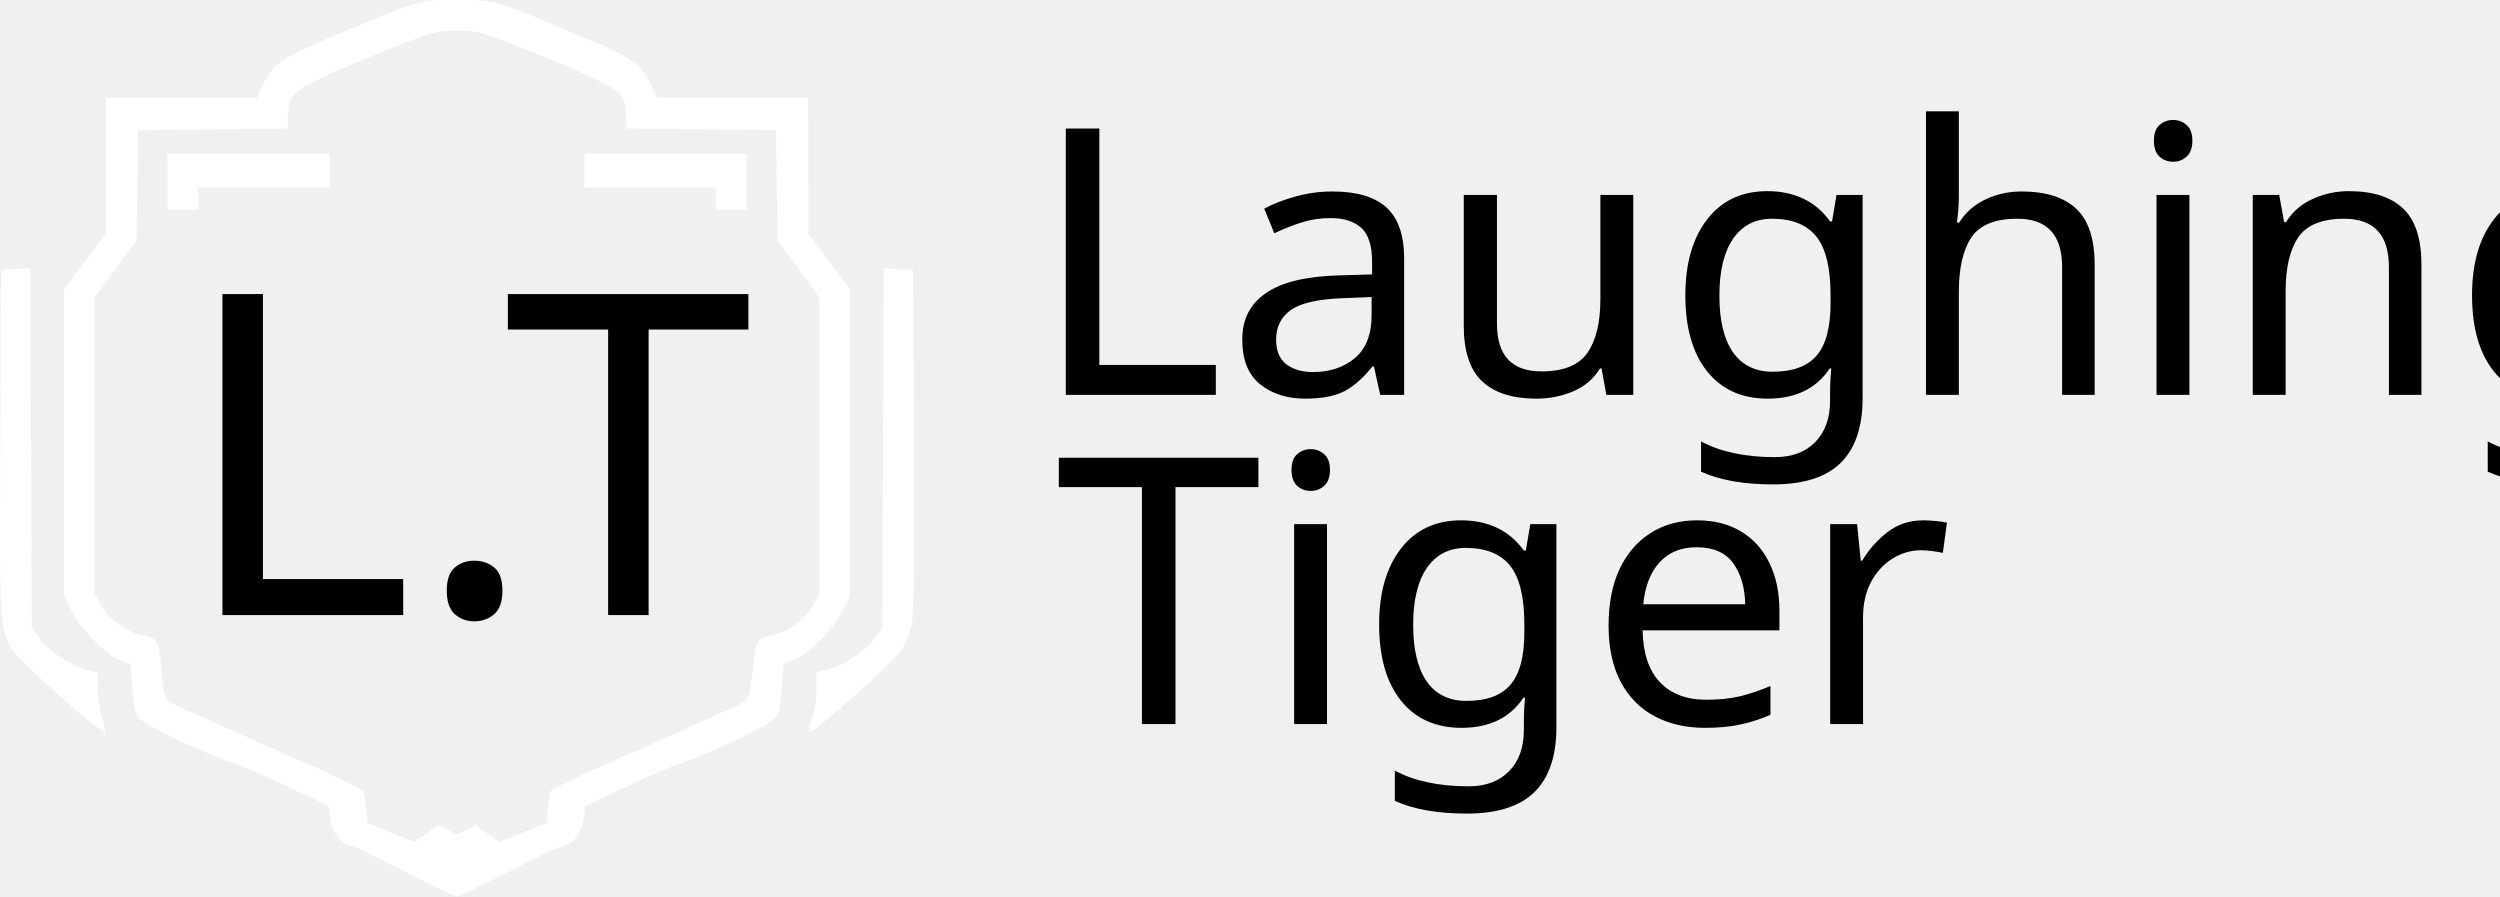
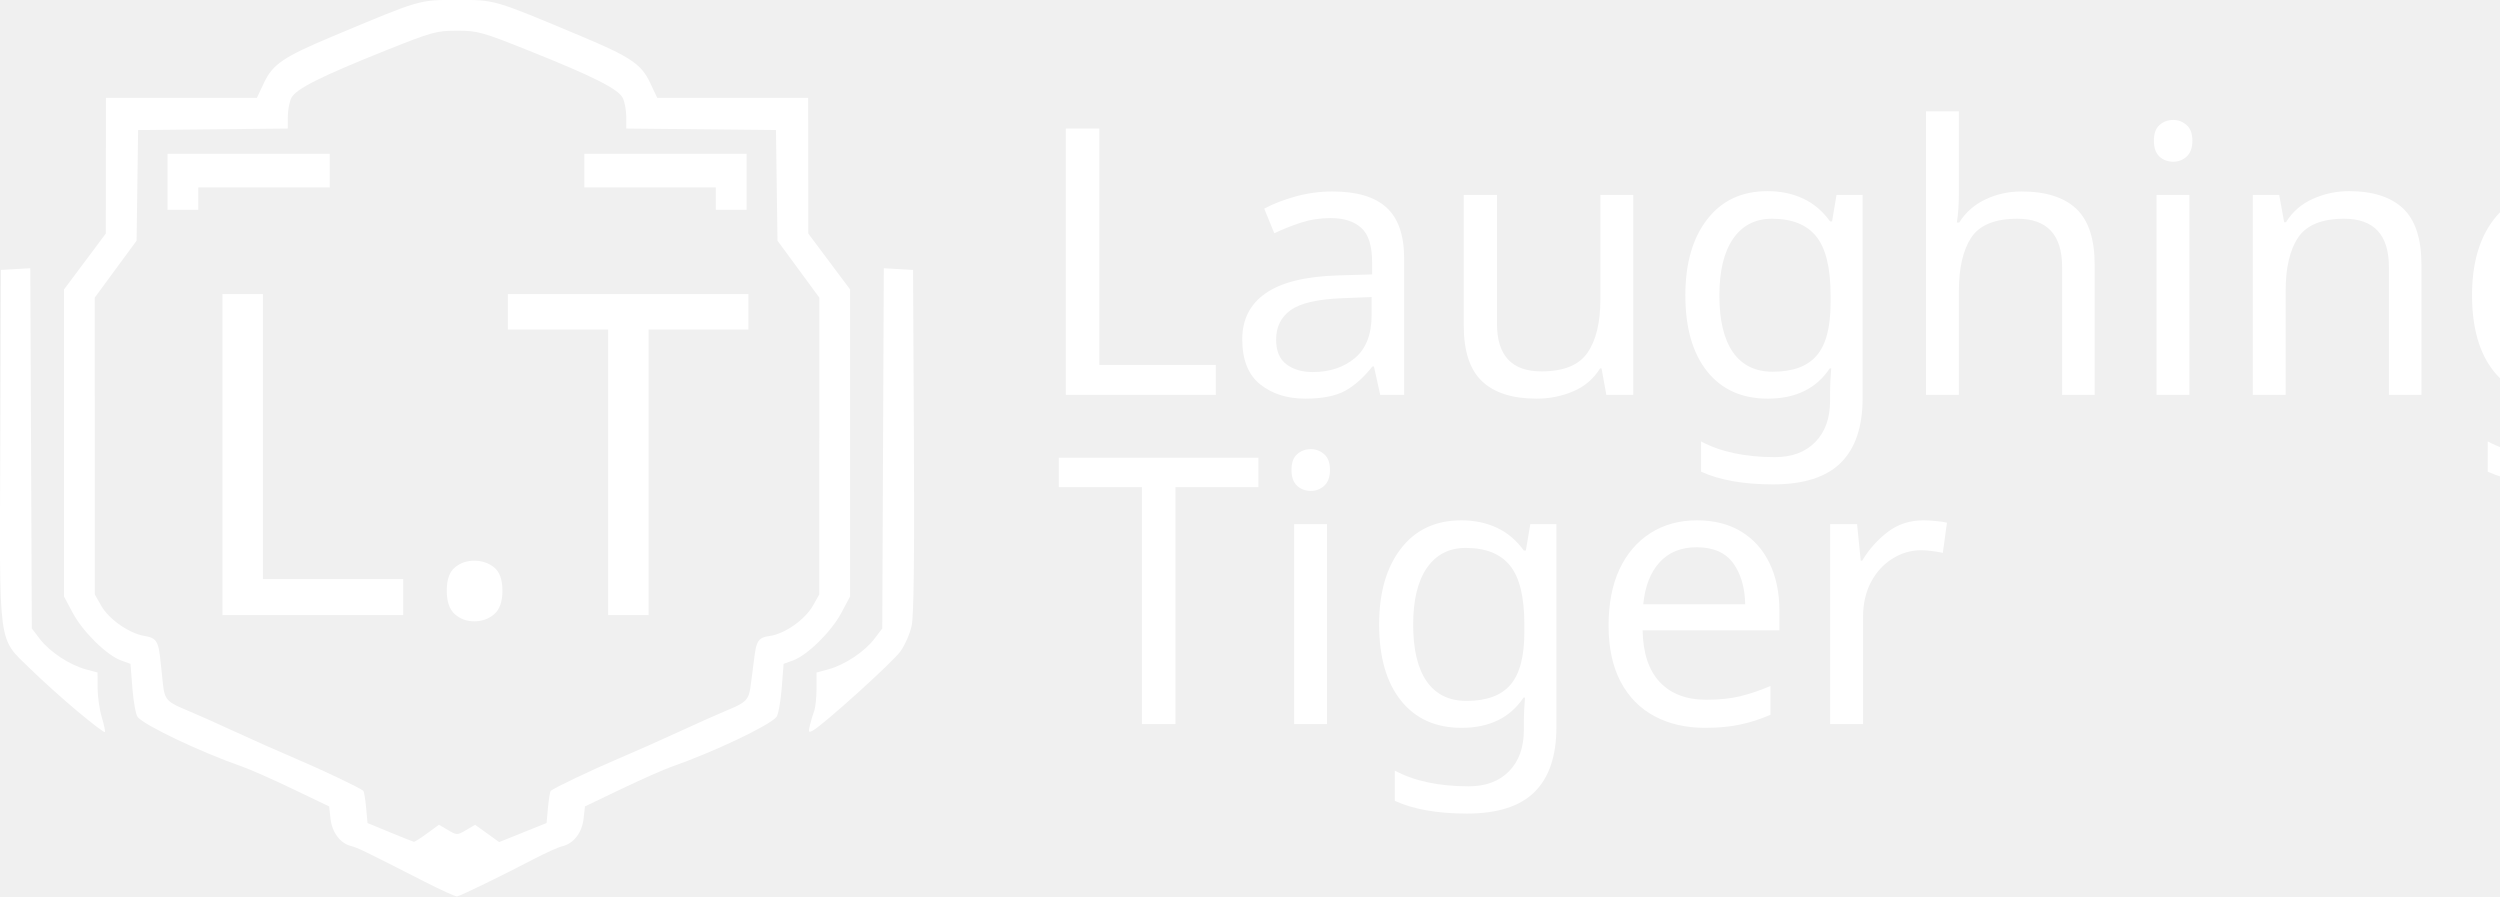
<svg xmlns="http://www.w3.org/2000/svg" width="236.44mm" height="84.787mm" version="1.1" viewBox="0 0 236.44 84.787" xml:space="preserve">
  <g transform="translate(-63.036 -140.62)">
    <path fill="#fff" d="m103.22 224.02c-5.819-2.967-6.353-3.226-6.979-3.384-1.025-0.257-1.799-1.283-1.945-2.578l-0.132-1.171-3.436-1.647c-1.89-0.906-4.049-1.861-4.798-2.121-3.891-1.354-9.252-3.9-9.878-4.692-0.172-0.218-0.394-1.437-0.494-2.709l-0.181-2.313-0.891-0.322c-1.351-0.488-3.62-2.719-4.559-4.481l-0.838-1.572v-29.033l3.954-5.289 0.007-6.416 0.007-6.416h14.272l0.681-1.44c0.828-1.75 1.844-2.434 6.525-4.396 8.346-3.497 8.097-3.425 11.727-3.425 3.63 0 3.381-0.073 11.727 3.425 4.681 1.962 5.698 2.646 6.525 4.396l0.681 1.44h14.272l7e-3 6.416 7e-3 6.416 1.977 2.644 1.977 2.644v29.033l-0.838 1.572c-0.939 1.762-3.209 3.993-4.559 4.481l-0.891 0.322-0.181 2.313c-0.1 1.272-0.322 2.491-0.494 2.709-0.626 0.792-5.987 3.338-9.878 4.692-0.749 0.261-2.909 1.215-4.798 2.121l-3.436 1.647-0.132 1.171c-0.149 1.321-0.941 2.344-2.012 2.598-0.382 0.09-1.587 0.632-2.679 1.203-2.946 1.542-6.974 3.503-7.276 3.542-0.146 0.019-1.515-0.603-3.043-1.382zm0.215-4.583 1.113-0.818 0.857 0.504c0.841 0.495 0.873 0.495 1.711 4e-3l0.854-0.5 1.138 0.817 1.138 0.818 4.482-1.805 0.134-1.461c0.074-0.804 0.193-1.516 0.265-1.583 0.286-0.267 3.983-2.024 6.481-3.081 1.455-0.616 4.015-1.753 5.689-2.527 1.673-0.774 3.698-1.677 4.498-2.005 2.287-0.938 2.06-1.097 2.381-3.442 0.381-2.781 0.241-3.409 1.607-3.582 1.478-0.187 3.408-1.581 4.138-2.877l0.597-1.058 8e-3 -28.072-1.979-2.693-1.979-2.693-0.144-10.464-14.155-0.141-4e-3 -1.12c-2e-3 -0.616-0.153-1.418-0.336-1.782-0.422-0.841-2.781-2.028-8.87-4.463-4.449-1.78-4.837-1.887-6.798-1.887-1.961 0-2.349 0.108-6.798 1.887-6.088 2.435-8.448 3.622-8.87 4.463-0.183 0.364-0.334 1.165-0.336 1.782l-0.004 1.12-14.155 0.141-0.144 10.464-3.958 5.385 0.009 28.072 0.597 1.058c0.73 1.295 2.667 2.641 4.138 2.877 1.366 0.218 1.302 0.74 1.607 3.582 0.253 2.354 0.095 2.504 2.381 3.442 0.8 0.328 2.824 1.231 4.498 2.005 1.673 0.774 4.233 1.912 5.689 2.527 2.498 1.057 6.194 2.814 6.481 3.081 0.072 0.067 0.191 0.78 0.265 1.585l0.134 1.463 2.117 0.874c1.164 0.481 2.183 0.885 2.263 0.898 0.081 0.013 0.647-0.345 1.259-0.795zm-24.557-61.623v-2.646h15.346v3.175h-12.435v2.117h-2.91zm51.858 1.587v-1.058h-12.435v-3.175h15.346v5.292h-2.91zm-60.363 48.501c-1.361-1.137-3.386-2.96-4.5-4.052-3.058-2.998-2.889-1.716-2.807-21.307l0.068-16.396 2.767-0.16 0.144 34.068 0.762 0.999c0.92 1.206 2.8 2.45 4.331 2.865l1.125 0.305 0.003 1.466c0.002 0.807 0.18 2.052 0.397 2.767 0.217 0.715 0.347 1.347 0.29 1.405-0.058 0.058-1.218-0.825-2.58-1.962zm69.256 1.321c0.099-0.408 0.281-1.017 0.405-1.354 0.124-0.337 0.226-1.294 0.226-2.128v-1.515l1.125-0.305c1.531-0.415 3.411-1.659 4.331-2.865l0.762-0.999 0.144-34.068 2.767 0.16 0.081 16.14c0.055 11.113-0.011 16.566-0.213 17.509-0.161 0.753-0.642 1.851-1.069 2.439-0.739 1.02-7.277 6.929-8.266 7.47-0.416 0.228-0.45 0.171-0.292-0.483z" />
-     <text x="79.949" y="198.789" fill="#000000" font-family="'Franklin Gothic Medium'" font-size="42.517px" stroke-width=".45" style="line-height:0" xml:space="preserve">
+     <text x="79.949" y="198.789" fill="#fff" font-family="'Franklin Gothic Medium'" font-size="42.517px" stroke-width=".45" style="line-height:0" xml:space="preserve">
      <tspan x="79.949" y="198.789" font-family="'Franklin Gothic Medium'" stroke-width=".45" style="line-height:0">L.T</tspan>
    </text>
-     <g transform="translate(0 5.2917)" fill="#000000" font-family="'Franklin Gothic Medium'" font-size="35.278px" stroke-width=".433">
+     <g transform="translate(0 5.2917)" fill="#fff" font-family="'Franklin Gothic Medium'" font-size="35.278px" stroke-width=".433">
      <text x="160.414" y="172.67" style="line-height:0" xml:space="preserve">
        <tspan x="160.414" y="172.67" font-size="35.278px" stroke-width=".433">Laughing</tspan>
      </text>
      <text x="162.817" y="203.808" style="line-height:0" xml:space="preserve">
        <tspan x="162.817" y="203.808" font-size="35.278px" stroke-width=".433">Tiger</tspan>
      </text>
    </g>
  </g>
</svg>
